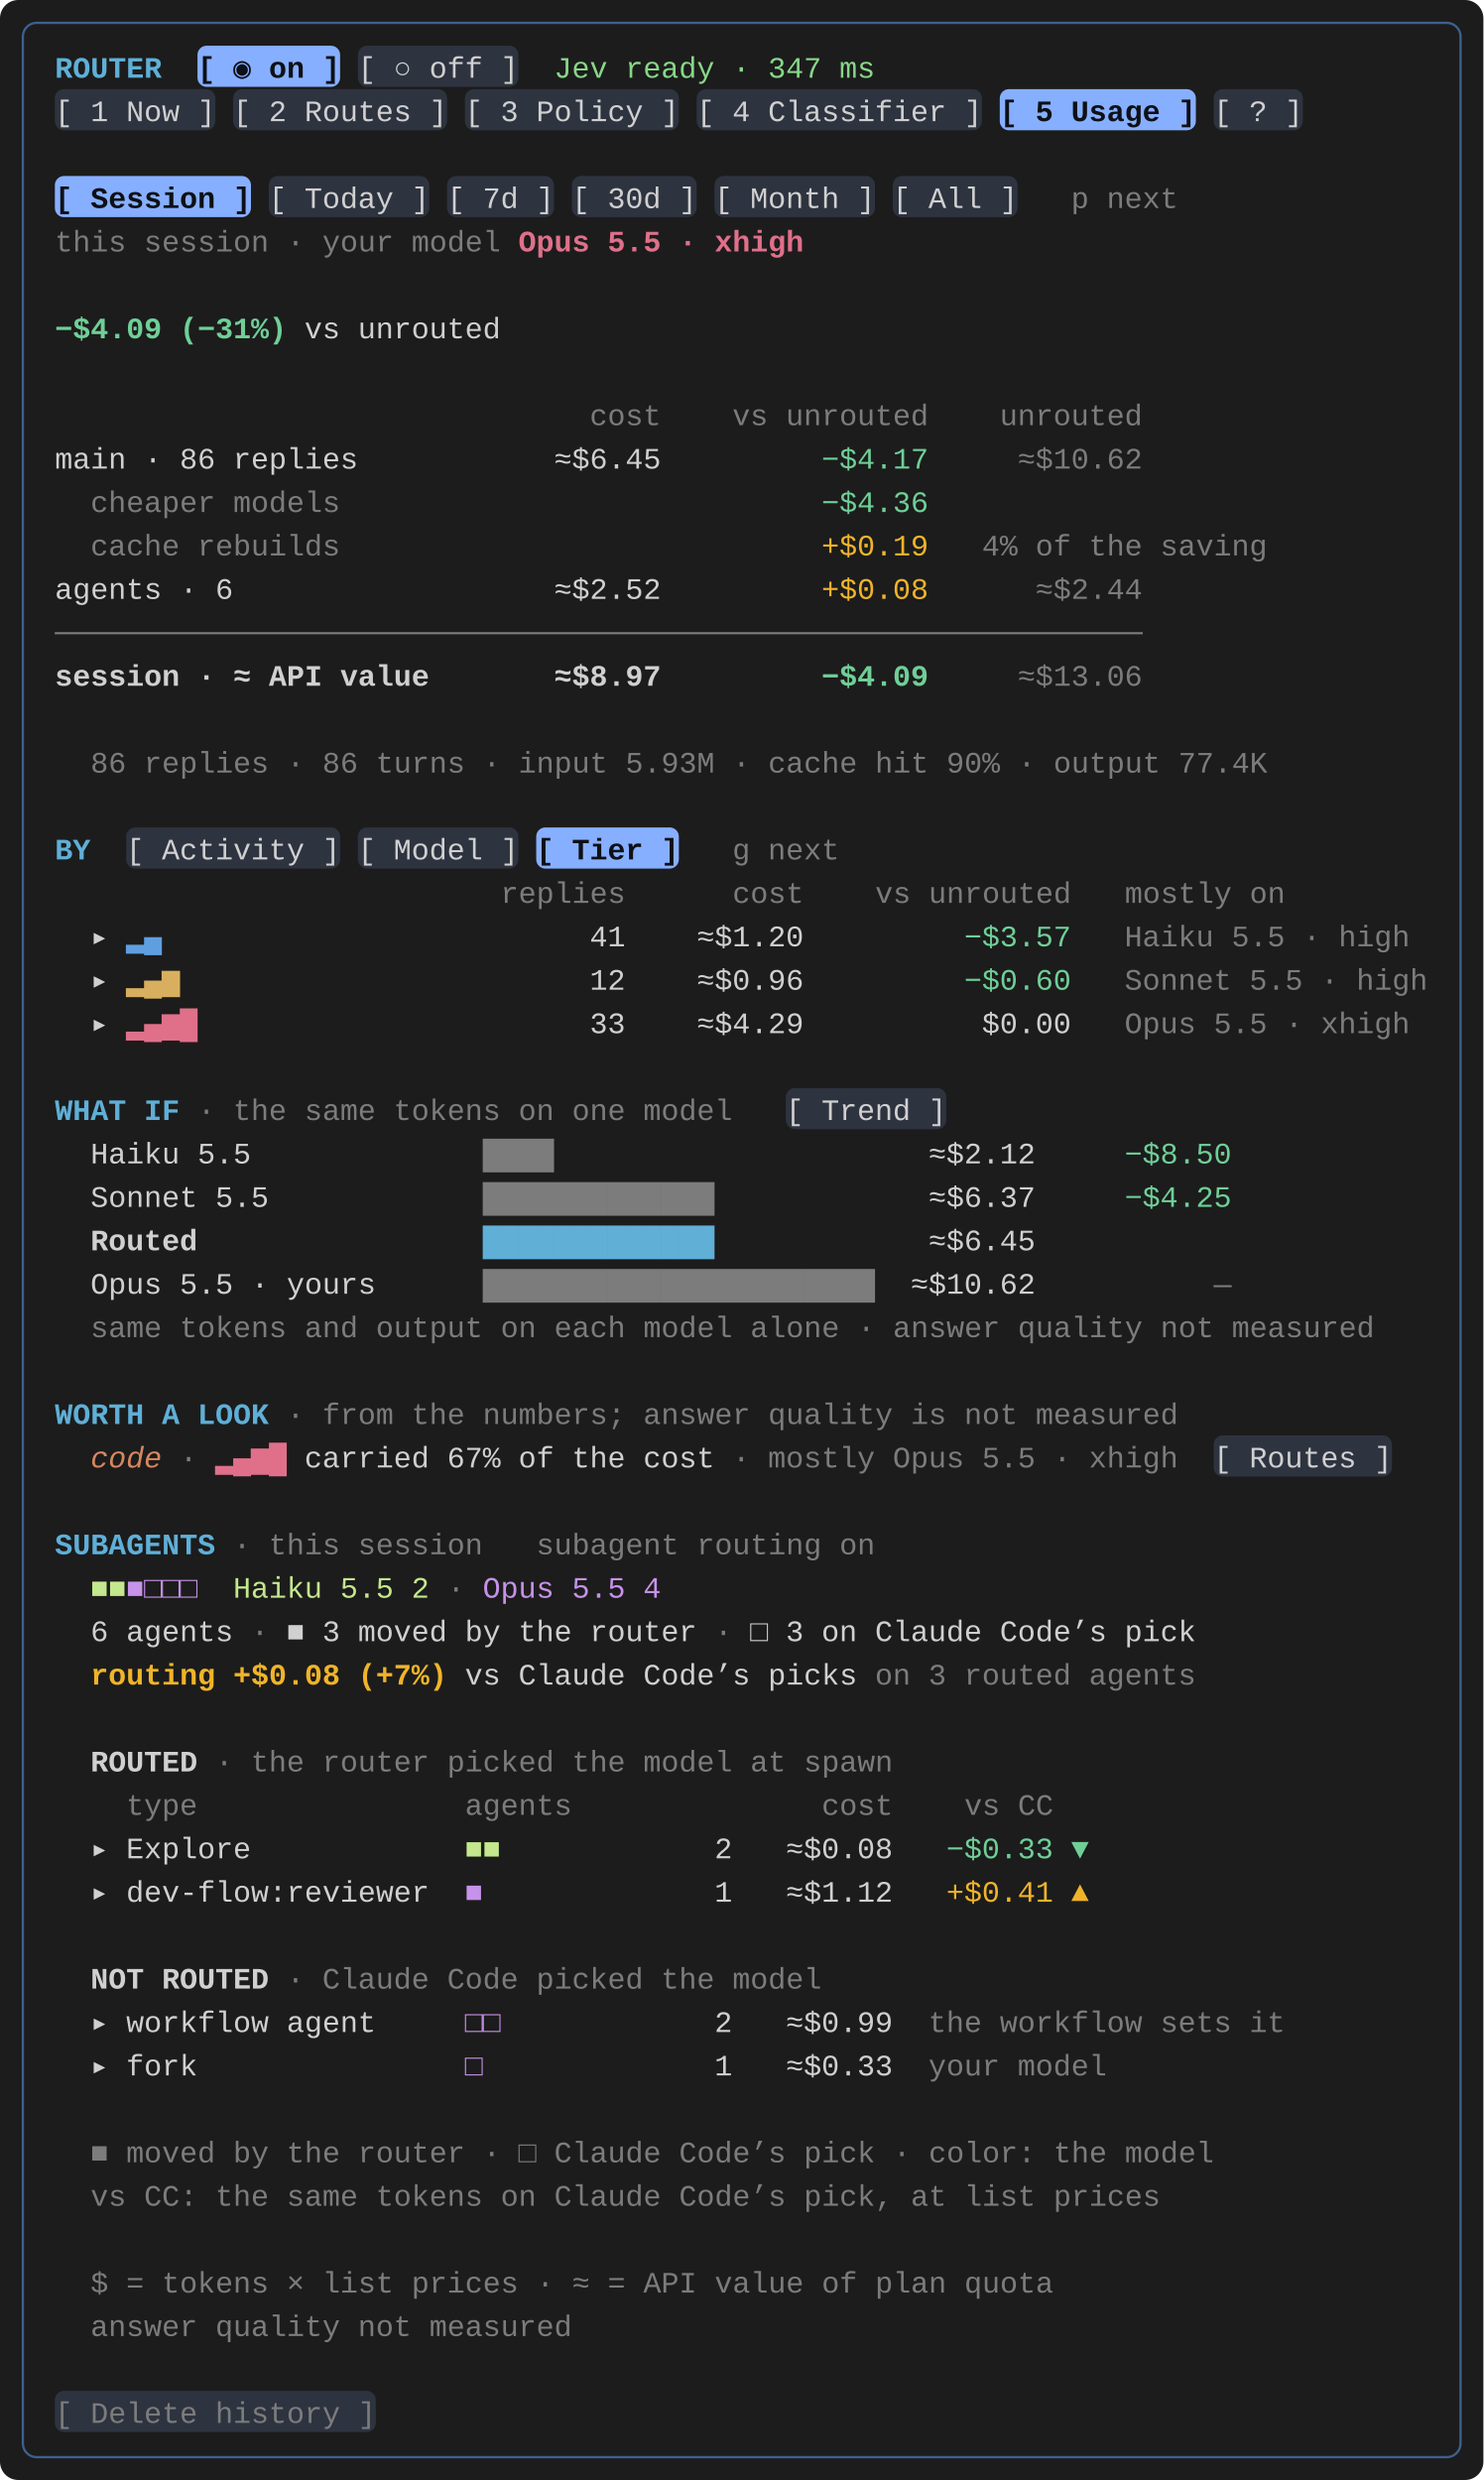
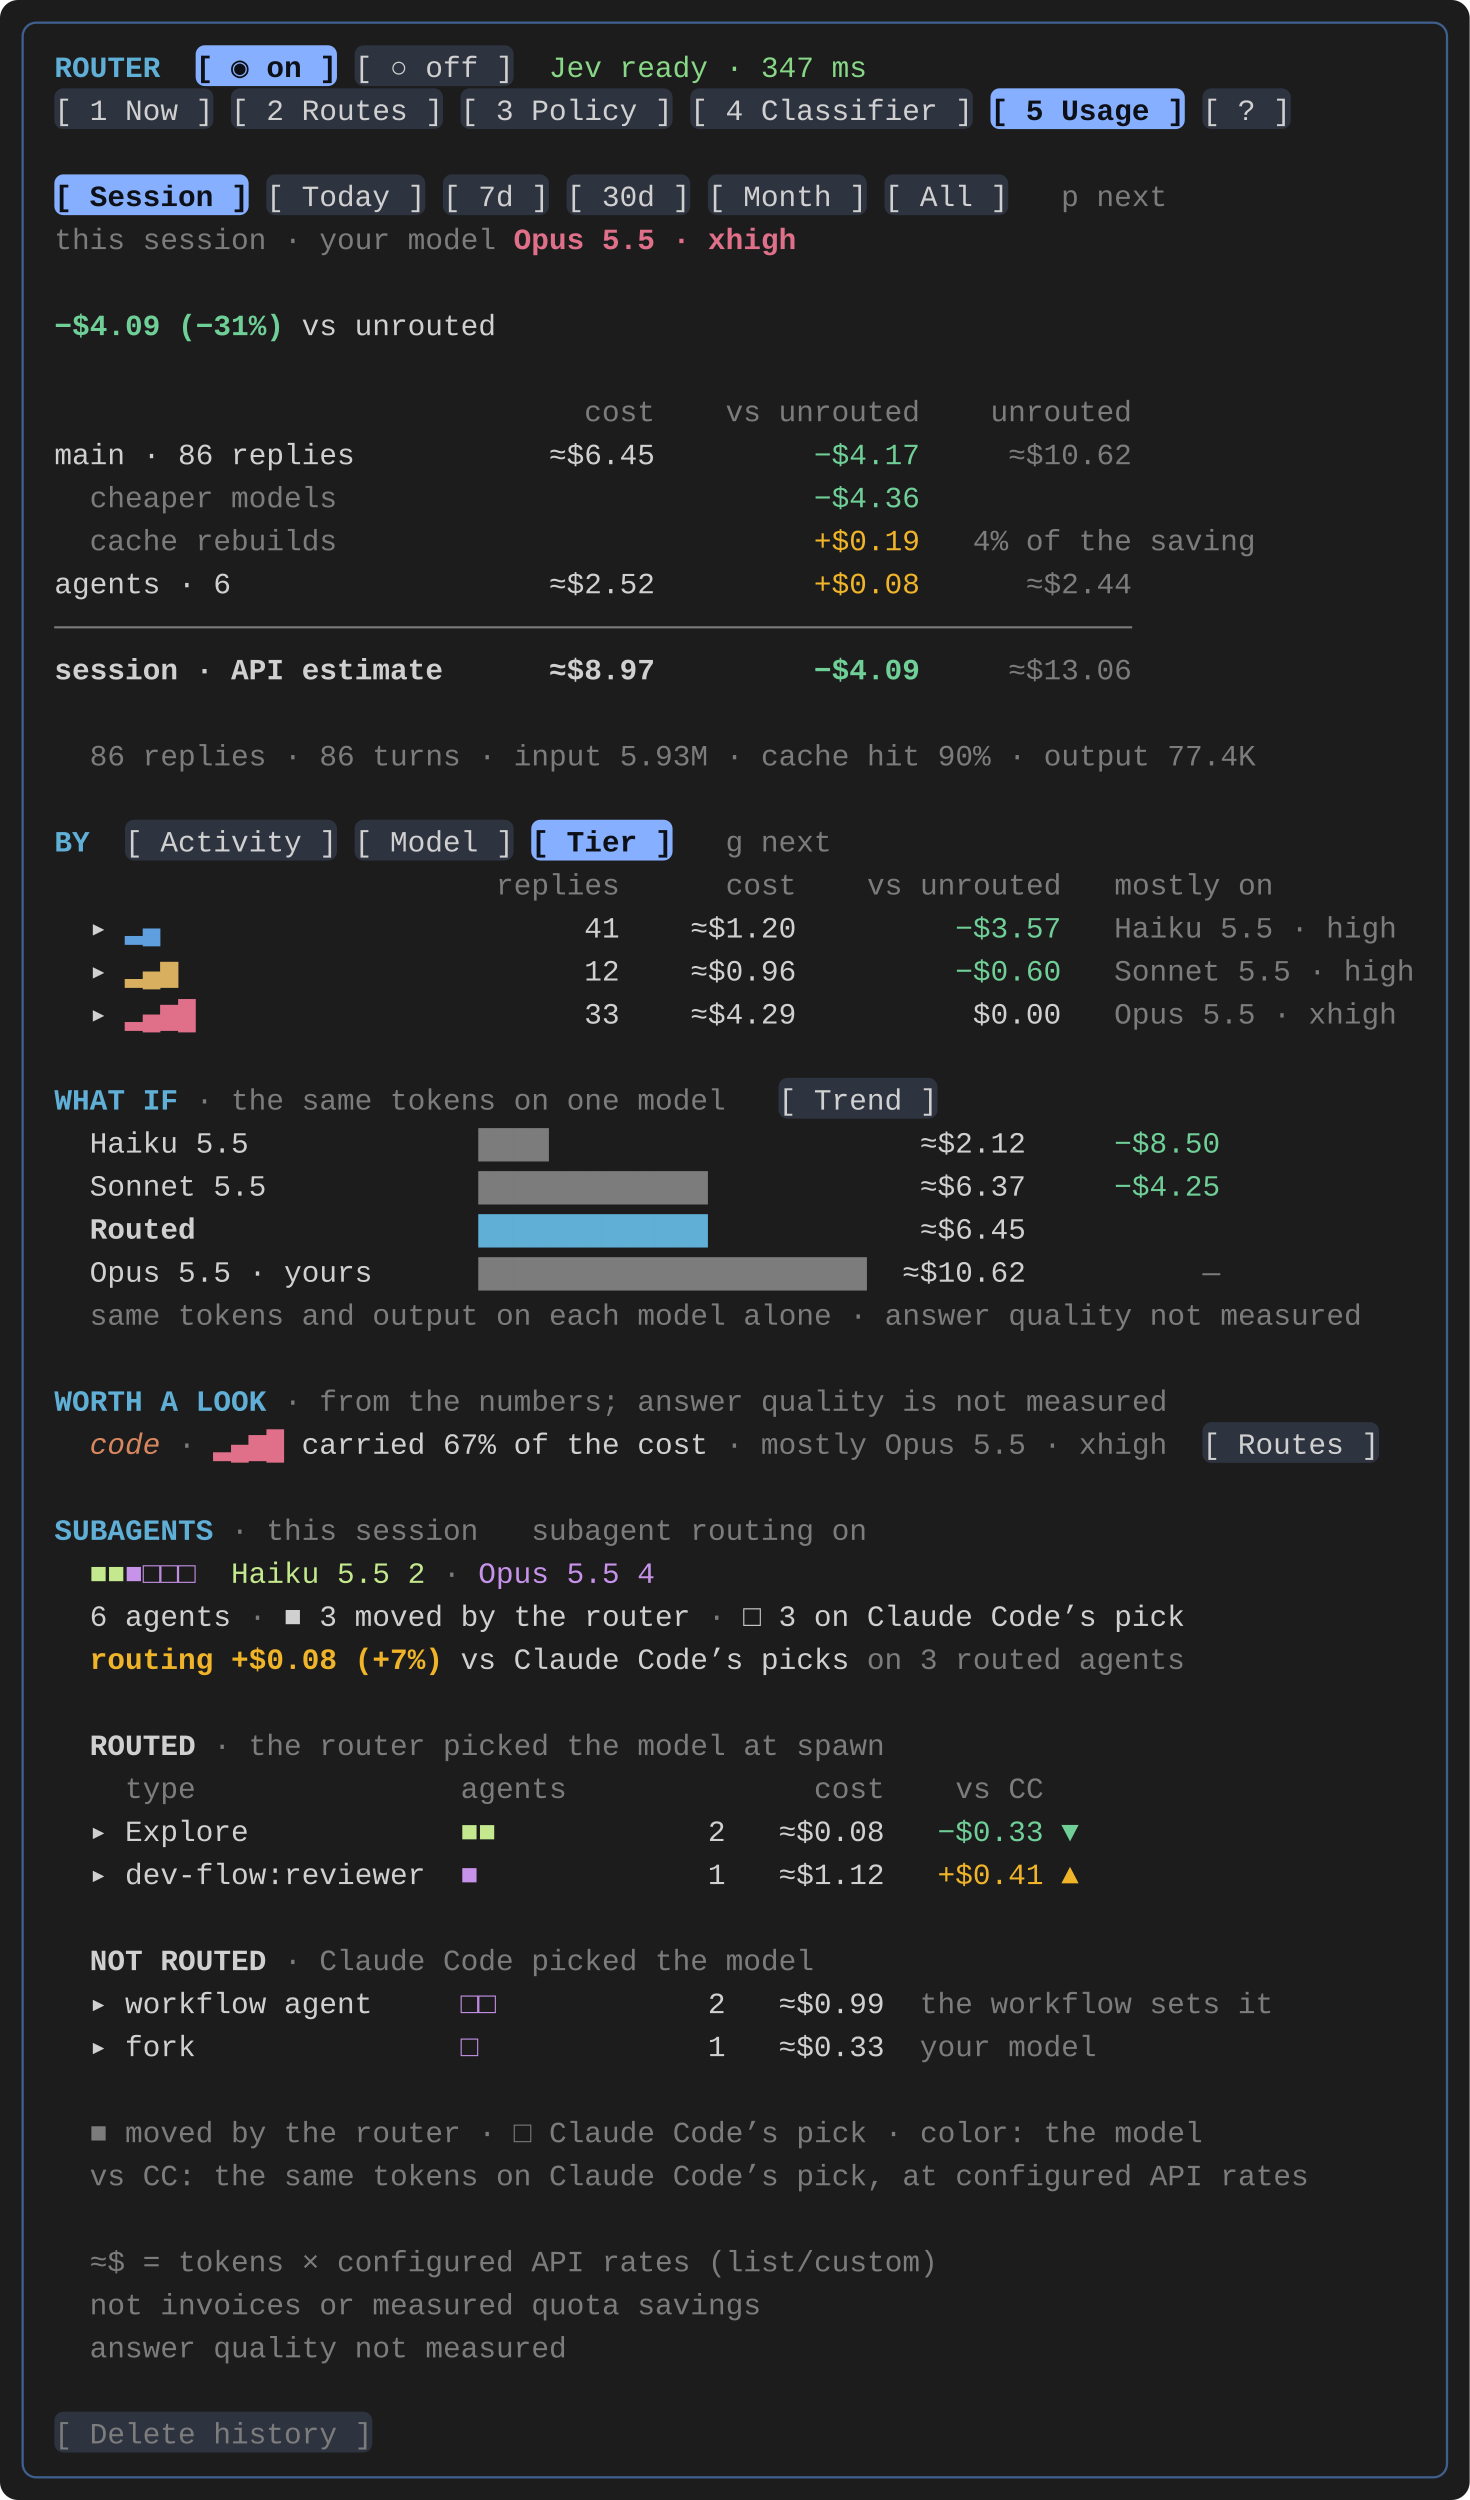
- <svg xmlns="http://www.w3.org/2000/svg" viewBox="0 0 649 1085" role="img" aria-labelledby="title desc">
+ <svg xmlns="http://www.w3.org/2000/svg" viewBox="0 0 649 1104" role="img" aria-labelledby="title desc">
  <style>
    text { font-family: ui-monospace, SFMono-Regular, Menlo, Consolas, 'Liberation Mono', monospace; font-size: 13px; }
    .cap { font-family: system-ui, -apple-system, 'Segoe UI', sans-serif; font-size: 12px; fill: #9a988f; }
  </style>
-   <rect width="649" height="1085" rx="8" fill="#1c1c1c" />
-   <rect x="10" y="10" width="629" height="1065" rx="6" fill="none" stroke="#3f5f8f" />
+   <rect width="649" height="1104" rx="8" fill="#1c1c1c" />
+   <rect x="10" y="10" width="629" height="1084" rx="6" fill="none" stroke="#3f5f8f" />
  <text x="24.0" y="34" fill="#5fafd7" font-weight="700" xml:space="preserve">ROUTER</text>
  <rect x="86.4" y="20" width="62.4" height="18" rx="4" fill="#87afff" />
  <text x="86.4" y="34" fill="#0d1016" font-weight="700" xml:space="preserve">[ ◉ on ]</text>
  <rect x="156.6" y="20" width="70.2" height="18" rx="4" fill="#2e3340" />
  <text x="156.6" y="34" fill="#d0d0d0" xml:space="preserve">[ ○ off ]</text>
  <text x="242.4" y="34" fill="#87d787" xml:space="preserve">Jev ready · 347 ms</text>
  <rect x="24.0" y="39" width="70.2" height="18" rx="4" fill="#2e3340" />
  <text x="24.0" y="53" fill="#d0d0d0" xml:space="preserve">[ 1 Now ]</text>
  <rect x="102.0" y="39" width="93.6" height="18" rx="4" fill="#2e3340" />
  <text x="102.0" y="53" fill="#d0d0d0" xml:space="preserve">[ 2 Routes ]</text>
  <rect x="203.4" y="39" width="93.6" height="18" rx="4" fill="#2e3340" />
  <text x="203.4" y="53" fill="#d0d0d0" xml:space="preserve">[ 3 Policy ]</text>
  <rect x="304.8" y="39" width="124.8" height="18" rx="4" fill="#2e3340" />
  <text x="304.8" y="53" fill="#d0d0d0" xml:space="preserve">[ 4 Classifier ]</text>
  <rect x="437.4" y="39" width="85.8" height="18" rx="4" fill="#87afff" />
  <text x="437.4" y="53" fill="#0d1016" font-weight="700" xml:space="preserve">[ 5 Usage ]</text>
  <rect x="531.0" y="39" width="39.0" height="18" rx="4" fill="#2e3340" />
  <text x="531.0" y="53" fill="#d0d0d0" xml:space="preserve">[ ? ]</text>
  <rect x="24.0" y="77" width="85.8" height="18" rx="4" fill="#87afff" />
  <text x="24.0" y="91" fill="#0d1016" font-weight="700" xml:space="preserve">[ Session ]</text>
  <rect x="117.6" y="77" width="70.2" height="18" rx="4" fill="#2e3340" />
  <text x="117.6" y="91" fill="#d0d0d0" xml:space="preserve">[ Today ]</text>
  <rect x="195.6" y="77" width="46.8" height="18" rx="4" fill="#2e3340" />
  <text x="195.6" y="91" fill="#d0d0d0" xml:space="preserve">[ 7d ]</text>
  <rect x="250.2" y="77" width="54.6" height="18" rx="4" fill="#2e3340" />
  <text x="250.2" y="91" fill="#d0d0d0" xml:space="preserve">[ 30d ]</text>
  <rect x="312.6" y="77" width="70.2" height="18" rx="4" fill="#2e3340" />
  <text x="312.6" y="91" fill="#d0d0d0" xml:space="preserve">[ Month ]</text>
  <rect x="390.6" y="77" width="54.6" height="18" rx="4" fill="#2e3340" />
  <text x="390.6" y="91" fill="#d0d0d0" xml:space="preserve">[ All ]</text>
  <text x="453.0" y="91" fill="#7c7c7c" xml:space="preserve">  p next</text>
  <text x="24.0" y="110" fill="#7c7c7c" xml:space="preserve">this session · your model </text>
  <text x="226.8" y="110" fill="#e0708a" font-weight="700" xml:space="preserve">Opus 5.5 · xhigh</text>
  <text x="24.0" y="148" fill="#6fcf97" font-weight="700" xml:space="preserve">−$4.09 (−31%)</text>
  <text x="125.4" y="148" fill="#d0d0d0" xml:space="preserve"> vs unrouted</text>
  <text x="226.8" y="186" fill="#7c7c7c" xml:space="preserve">    cost</text>
  <text x="289.2" y="186" fill="#7c7c7c" xml:space="preserve">    vs unrouted</text>
  <text x="406.2" y="186" fill="#7c7c7c" xml:space="preserve">    unrouted</text>
  <text x="24.0" y="205" fill="#d0d0d0" xml:space="preserve">main · 86 replies</text>
  <text x="226.8" y="205" fill="#d0d0d0" xml:space="preserve">  ≈$6.45</text>
  <text x="289.2" y="205" fill="#6fcf97" xml:space="preserve">         −$4.17</text>
  <text x="406.2" y="205" fill="#7c7c7c" xml:space="preserve">     ≈$10.62</text>
  <text x="24.0" y="224" fill="#7c7c7c" xml:space="preserve">  cheaper models</text>
  <text x="289.2" y="224" fill="#6fcf97" xml:space="preserve">         −$4.36</text>
  <text x="24.0" y="243" fill="#7c7c7c" xml:space="preserve">  cache rebuilds</text>
  <text x="289.2" y="243" fill="#f0b429" xml:space="preserve">         +$0.19</text>
  <text x="406.2" y="243" fill="#7c7c7c" xml:space="preserve">   4% of the saving</text>
  <text x="24.0" y="262" fill="#d0d0d0" xml:space="preserve">agents · 6</text>
  <text x="226.8" y="262" fill="#d0d0d0" xml:space="preserve">  ≈$2.52</text>
  <text x="289.2" y="262" fill="#f0b429" xml:space="preserve">         +$0.08</text>
  <text x="406.2" y="262" fill="#7c7c7c" xml:space="preserve">      ≈$2.44</text>
  <text x="24.0" y="281" fill="#7c7c7c" xml:space="preserve">─────────────────────────────────────────────────────────────</text>
-   <text x="24.0" y="300" fill="#d0d0d0" font-weight="700" xml:space="preserve">session · ≈ API value</text>
+   <text x="24.0" y="300" fill="#d0d0d0" font-weight="700" xml:space="preserve">session · API estimate</text>
  <text x="226.8" y="300" fill="#d0d0d0" font-weight="700" xml:space="preserve">  ≈$8.97</text>
  <text x="289.2" y="300" fill="#6fcf97" font-weight="700" xml:space="preserve">         −$4.09</text>
  <text x="406.2" y="300" fill="#7c7c7c" xml:space="preserve">     ≈$13.06</text>
  <text x="24.0" y="338" fill="#7c7c7c" xml:space="preserve">  86 replies · 86 turns · input 5.93M · cache hit 90% · output 77.4K</text>
  <text x="24.0" y="376" fill="#5fafd7" font-weight="700" xml:space="preserve">BY  </text>
  <rect x="55.2" y="362" width="93.6" height="18" rx="4" fill="#2e3340" />
  <text x="55.2" y="376" fill="#d0d0d0" xml:space="preserve">[ Activity ]</text>
  <rect x="156.6" y="362" width="70.2" height="18" rx="4" fill="#2e3340" />
  <text x="156.6" y="376" fill="#d0d0d0" xml:space="preserve">[ Model ]</text>
  <rect x="234.6" y="362" width="62.4" height="18" rx="4" fill="#87afff" />
  <text x="234.6" y="376" fill="#0d1016" font-weight="700" xml:space="preserve">[ Tier ]</text>
  <text x="304.8" y="376" fill="#7c7c7c" xml:space="preserve">  g next</text>
  <text x="24.0" y="395" fill="#7c7c7c" xml:space="preserve">                         replies      cost    vs unrouted   mostly on</text>
  <text x="39.6" y="414" fill="#d0d0d0" xml:space="preserve">▸</text>
  <text x="55.2" y="414" fill="#5f9fe0" xml:space="preserve">▂▄</text>
  <text x="211.2" y="414" fill="#d0d0d0" xml:space="preserve">      41    ≈$1.20</text>
  <text x="351.6" y="414" fill="#6fcf97" xml:space="preserve">         −$3.57</text>
  <text x="468.6" y="414" fill="#7c7c7c" xml:space="preserve">   Haiku 5.5 · high</text>
  <text x="39.6" y="433" fill="#d0d0d0" xml:space="preserve">▸</text>
  <text x="55.2" y="433" fill="#d7af5f" xml:space="preserve">▂▄▆</text>
  <text x="211.2" y="433" fill="#d0d0d0" xml:space="preserve">      12    ≈$0.96</text>
  <text x="351.6" y="433" fill="#6fcf97" xml:space="preserve">         −$0.60</text>
  <text x="468.6" y="433" fill="#7c7c7c" xml:space="preserve">   Sonnet 5.5 · high</text>
  <text x="39.6" y="452" fill="#d0d0d0" xml:space="preserve">▸</text>
  <text x="55.2" y="452" fill="#e0708a" xml:space="preserve">▂▄▆█</text>
  <text x="211.2" y="452" fill="#d0d0d0" xml:space="preserve">      33    ≈$4.29</text>
  <text x="351.6" y="452" fill="#d0d0d0" xml:space="preserve">          $0.00</text>
  <text x="468.6" y="452" fill="#7c7c7c" xml:space="preserve">   Opus 5.5 · xhigh</text>
  <text x="24.0" y="490" fill="#5fafd7" font-weight="700" xml:space="preserve">WHAT IF</text>
  <text x="78.6" y="490" fill="#7c7c7c" xml:space="preserve"> · the same tokens on one model   </text>
  <rect x="343.8" y="476" width="70.2" height="18" rx="4" fill="#2e3340" />
  <text x="343.8" y="490" fill="#d0d0d0" xml:space="preserve">[ Trend ]</text>
  <text x="39.6" y="509" fill="#d0d0d0" xml:space="preserve">Haiku 5.5</text>
  <text x="211.2" y="509" fill="#7c7c7c" xml:space="preserve">████</text>
  <text x="382.8" y="509" fill="#d0d0d0" xml:space="preserve">   ≈$2.12</text>
  <text x="453.0" y="509" fill="#6fcf97" xml:space="preserve">     −$8.50</text>
  <text x="39.6" y="528" fill="#d0d0d0" xml:space="preserve">Sonnet 5.5</text>
  <text x="211.2" y="528" fill="#7c7c7c" xml:space="preserve">█████████████</text>
  <text x="382.8" y="528" fill="#d0d0d0" xml:space="preserve">   ≈$6.37</text>
  <text x="453.0" y="528" fill="#6fcf97" xml:space="preserve">     −$4.25</text>
  <text x="39.6" y="547" fill="#d0d0d0" font-weight="700" xml:space="preserve">Routed</text>
  <text x="211.2" y="547" fill="#5fafd7" xml:space="preserve">█████████████</text>
  <text x="382.8" y="547" fill="#d0d0d0" xml:space="preserve">   ≈$6.45</text>
  <text x="39.6" y="566" fill="#d0d0d0" xml:space="preserve">Opus 5.5 · yours</text>
  <text x="211.2" y="566" fill="#7c7c7c" xml:space="preserve">██████████████████████</text>
  <text x="382.8" y="566" fill="#d0d0d0" xml:space="preserve">  ≈$10.62</text>
  <text x="453.0" y="566" fill="#7c7c7c" xml:space="preserve">          —</text>
  <text x="24.0" y="585" fill="#7c7c7c" xml:space="preserve">  same tokens and output on each model alone · answer quality not measured</text>
  <text x="24.0" y="623" fill="#5fafd7" font-weight="700" xml:space="preserve">WORTH A LOOK</text>
  <text x="117.6" y="623" fill="#7c7c7c" xml:space="preserve"> · from the numbers; answer quality is not measured</text>
  <text x="39.6" y="642" fill="#d7875f" font-style="italic" xml:space="preserve">code</text>
  <text x="70.8" y="642" fill="#7c7c7c" xml:space="preserve"> · </text>
  <text x="94.2" y="642" fill="#e0708a" xml:space="preserve">▂▄▆█</text>
  <text x="125.4" y="642" fill="#d0d0d0" xml:space="preserve"> carried 67% of the cost</text>
  <text x="312.6" y="642" fill="#7c7c7c" xml:space="preserve"> · mostly Opus 5.5 · xhigh</text>
  <rect x="531.0" y="628" width="78.0" height="18" rx="4" fill="#2e3340" />
  <text x="531.0" y="642" fill="#d0d0d0" xml:space="preserve">[ Routes ]</text>
  <text x="24.0" y="680" fill="#5fafd7" font-weight="700" xml:space="preserve">SUBAGENTS</text>
  <text x="94.2" y="680" fill="#7c7c7c" xml:space="preserve"> · this session   subagent routing on</text>
  <text x="39.6" y="699" fill="#c3e88d" xml:space="preserve">■■</text>
  <text x="55.2" y="699" fill="#c792ea" xml:space="preserve">■</text>
  <text x="63.0" y="699" fill="#c792ea" xml:space="preserve">□□□</text>
  <text x="102.0" y="699" fill="#c3e88d" xml:space="preserve">Haiku 5.5 2</text>
  <text x="187.8" y="699" fill="#7c7c7c" xml:space="preserve"> · </text>
  <text x="211.2" y="699" fill="#c792ea" xml:space="preserve">Opus 5.5 4</text>
  <text x="24.0" y="718" fill="#d0d0d0" xml:space="preserve">  6 agents</text>
  <text x="102.0" y="718" fill="#7c7c7c" xml:space="preserve"> · </text>
  <text x="125.4" y="718" fill="#d0d0d0" xml:space="preserve">■ 3 moved by the router</text>
  <text x="304.8" y="718" fill="#7c7c7c" xml:space="preserve"> · </text>
  <text x="328.2" y="718" fill="#d0d0d0" xml:space="preserve">□ 3 on Claude Code’s pick</text>
  <text x="39.6" y="737" fill="#f0b429" font-weight="700" xml:space="preserve">routing +$0.08 (+7%)</text>
  <text x="195.6" y="737" fill="#d0d0d0" xml:space="preserve"> vs Claude Code’s picks</text>
  <text x="375.0" y="737" fill="#7c7c7c" xml:space="preserve"> on 3 routed agents</text>
  <text x="24.0" y="775" fill="#d0d0d0" font-weight="700" xml:space="preserve">  ROUTED</text>
  <text x="86.4" y="775" fill="#7c7c7c" xml:space="preserve"> · the router picked the model at spawn</text>
  <text x="24.0" y="794" fill="#7c7c7c" xml:space="preserve">    type               agents              cost    vs CC</text>
  <text x="39.6" y="813" fill="#d0d0d0" xml:space="preserve">▸</text>
  <text x="55.2" y="813" fill="#d0d0d0" xml:space="preserve">Explore</text>
  <text x="203.4" y="813" fill="#c3e88d" xml:space="preserve">■■</text>
  <text x="297.0" y="813" fill="#d0d0d0" xml:space="preserve">  2</text>
  <text x="320.4" y="813" fill="#d0d0d0" xml:space="preserve">   ≈$0.08</text>
  <text x="390.6" y="813" fill="#6fcf97" xml:space="preserve">   −$0.33 ▼</text>
  <text x="39.6" y="832" fill="#d0d0d0" xml:space="preserve">▸</text>
  <text x="55.2" y="832" fill="#d0d0d0" xml:space="preserve">dev-flow:reviewer</text>
  <text x="203.4" y="832" fill="#c792ea" xml:space="preserve">■</text>
  <text x="297.0" y="832" fill="#d0d0d0" xml:space="preserve">  1</text>
  <text x="320.4" y="832" fill="#d0d0d0" xml:space="preserve">   ≈$1.12</text>
  <text x="390.6" y="832" fill="#f0b429" xml:space="preserve">   +$0.41 ▲</text>
  <text x="24.0" y="870" fill="#d0d0d0" font-weight="700" xml:space="preserve">  NOT ROUTED</text>
  <text x="117.6" y="870" fill="#7c7c7c" xml:space="preserve"> · Claude Code picked the model</text>
  <text x="39.6" y="889" fill="#d0d0d0" xml:space="preserve">▸</text>
  <text x="55.2" y="889" fill="#d0d0d0" xml:space="preserve">workflow agent</text>
  <text x="203.4" y="889" fill="#c792ea" xml:space="preserve">□□</text>
  <text x="297.0" y="889" fill="#d0d0d0" xml:space="preserve">  2</text>
  <text x="320.4" y="889" fill="#d0d0d0" xml:space="preserve">   ≈$0.99</text>
  <text x="390.6" y="889" fill="#7c7c7c" xml:space="preserve">  the workflow sets it</text>
  <text x="39.6" y="908" fill="#d0d0d0" xml:space="preserve">▸</text>
  <text x="55.2" y="908" fill="#d0d0d0" xml:space="preserve">fork</text>
  <text x="203.4" y="908" fill="#c792ea" xml:space="preserve">□</text>
  <text x="297.0" y="908" fill="#d0d0d0" xml:space="preserve">  1</text>
  <text x="320.4" y="908" fill="#d0d0d0" xml:space="preserve">   ≈$0.33</text>
  <text x="390.6" y="908" fill="#7c7c7c" xml:space="preserve">  your model</text>
  <text x="24.0" y="946" fill="#7c7c7c" xml:space="preserve">  ■ moved by the router · □ Claude Code’s pick · color: the model</text>
-   <text x="24.0" y="965" fill="#7c7c7c" xml:space="preserve">  vs CC: the same tokens on Claude Code’s pick, at list prices</text>
-   <text x="24.0" y="1003" fill="#7c7c7c" xml:space="preserve">  $ = tokens × list prices · ≈ = API value of plan quota</text>
-   <text x="24.0" y="1022" fill="#7c7c7c" xml:space="preserve">  answer quality not measured</text>
-   <rect x="24.0" y="1046" width="140.4" height="18" rx="4" fill="#2e3340" />
-   <text x="24.0" y="1060" fill="#7c7c7c" xml:space="preserve">[ Delete history ]</text>
+   <text x="24.0" y="965" fill="#7c7c7c" xml:space="preserve">  vs CC: the same tokens on Claude Code’s pick, at configured API rates</text>
+   <text x="24.0" y="1003" fill="#7c7c7c" xml:space="preserve">  ≈$ = tokens × configured API rates (list/custom)</text>
+   <text x="24.0" y="1022" fill="#7c7c7c" xml:space="preserve">  not invoices or measured quota savings</text>
+   <text x="24.0" y="1041" fill="#7c7c7c" xml:space="preserve">  answer quality not measured</text>
+   <rect x="24.0" y="1065" width="140.4" height="18" rx="4" fill="#2e3340" />
+   <text x="24.0" y="1079" fill="#7c7c7c" xml:space="preserve">[ Delete history ]</text>
</svg>
